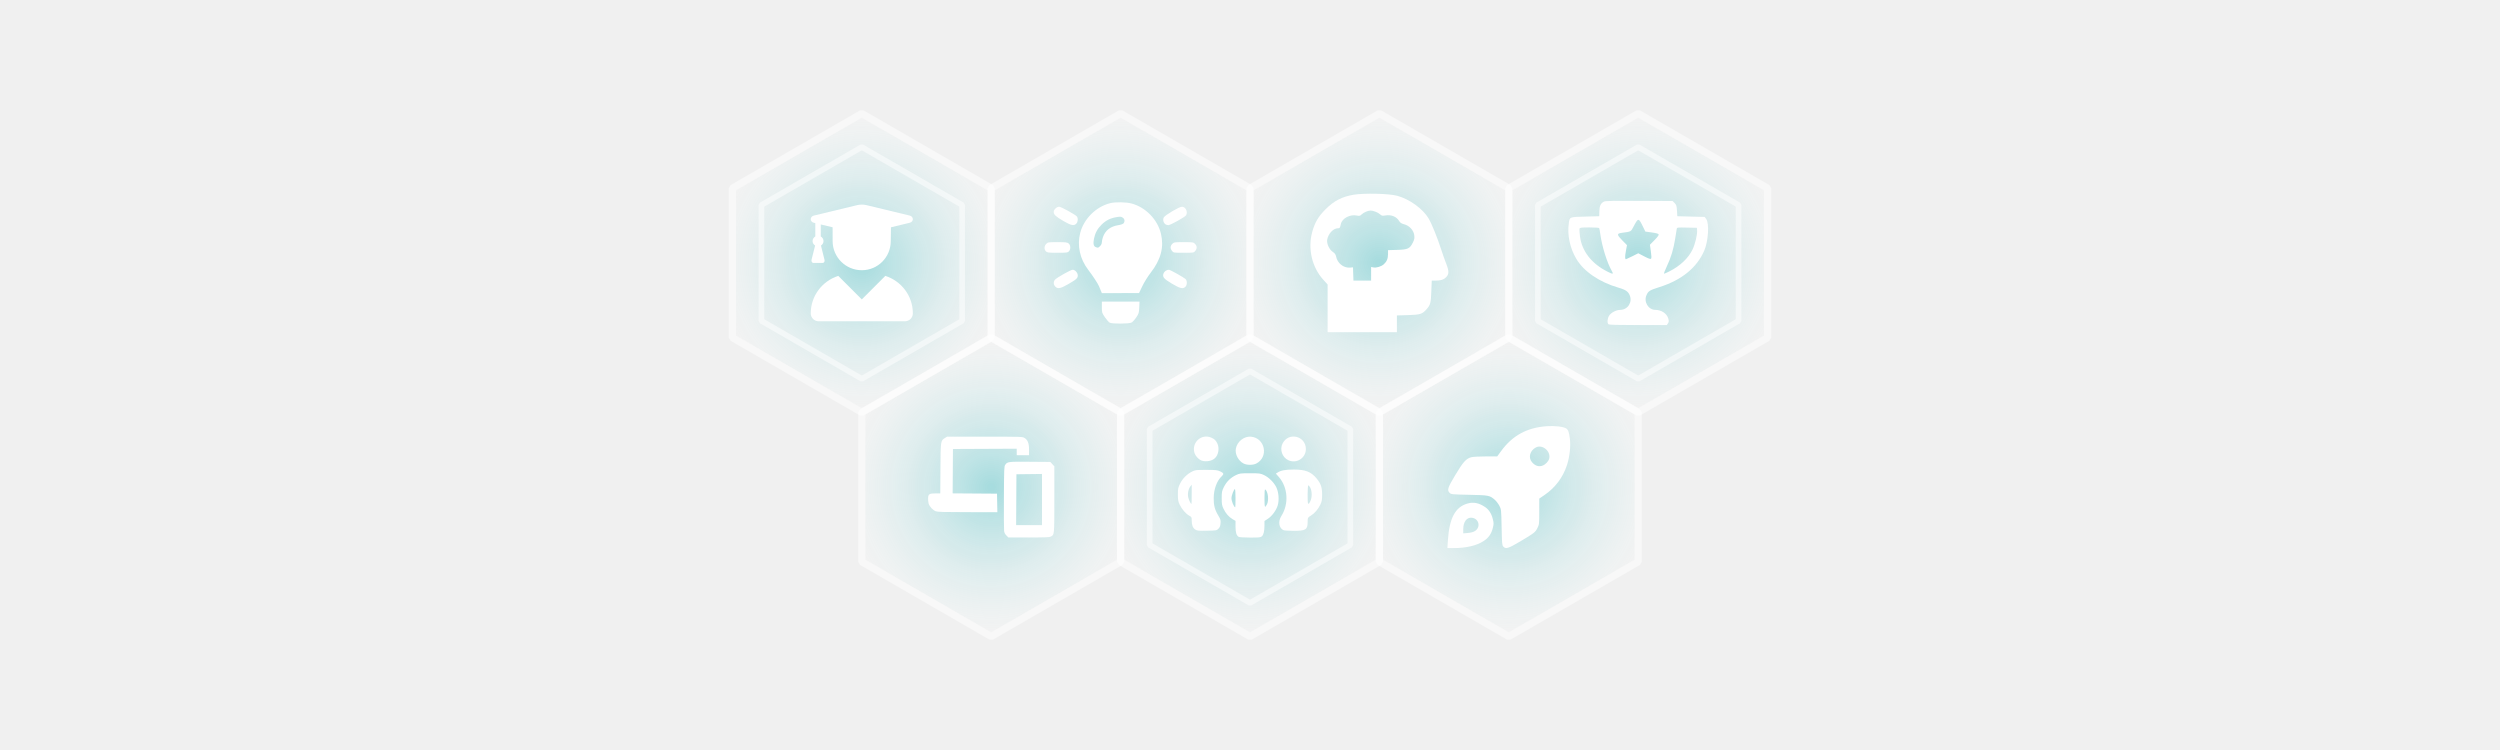
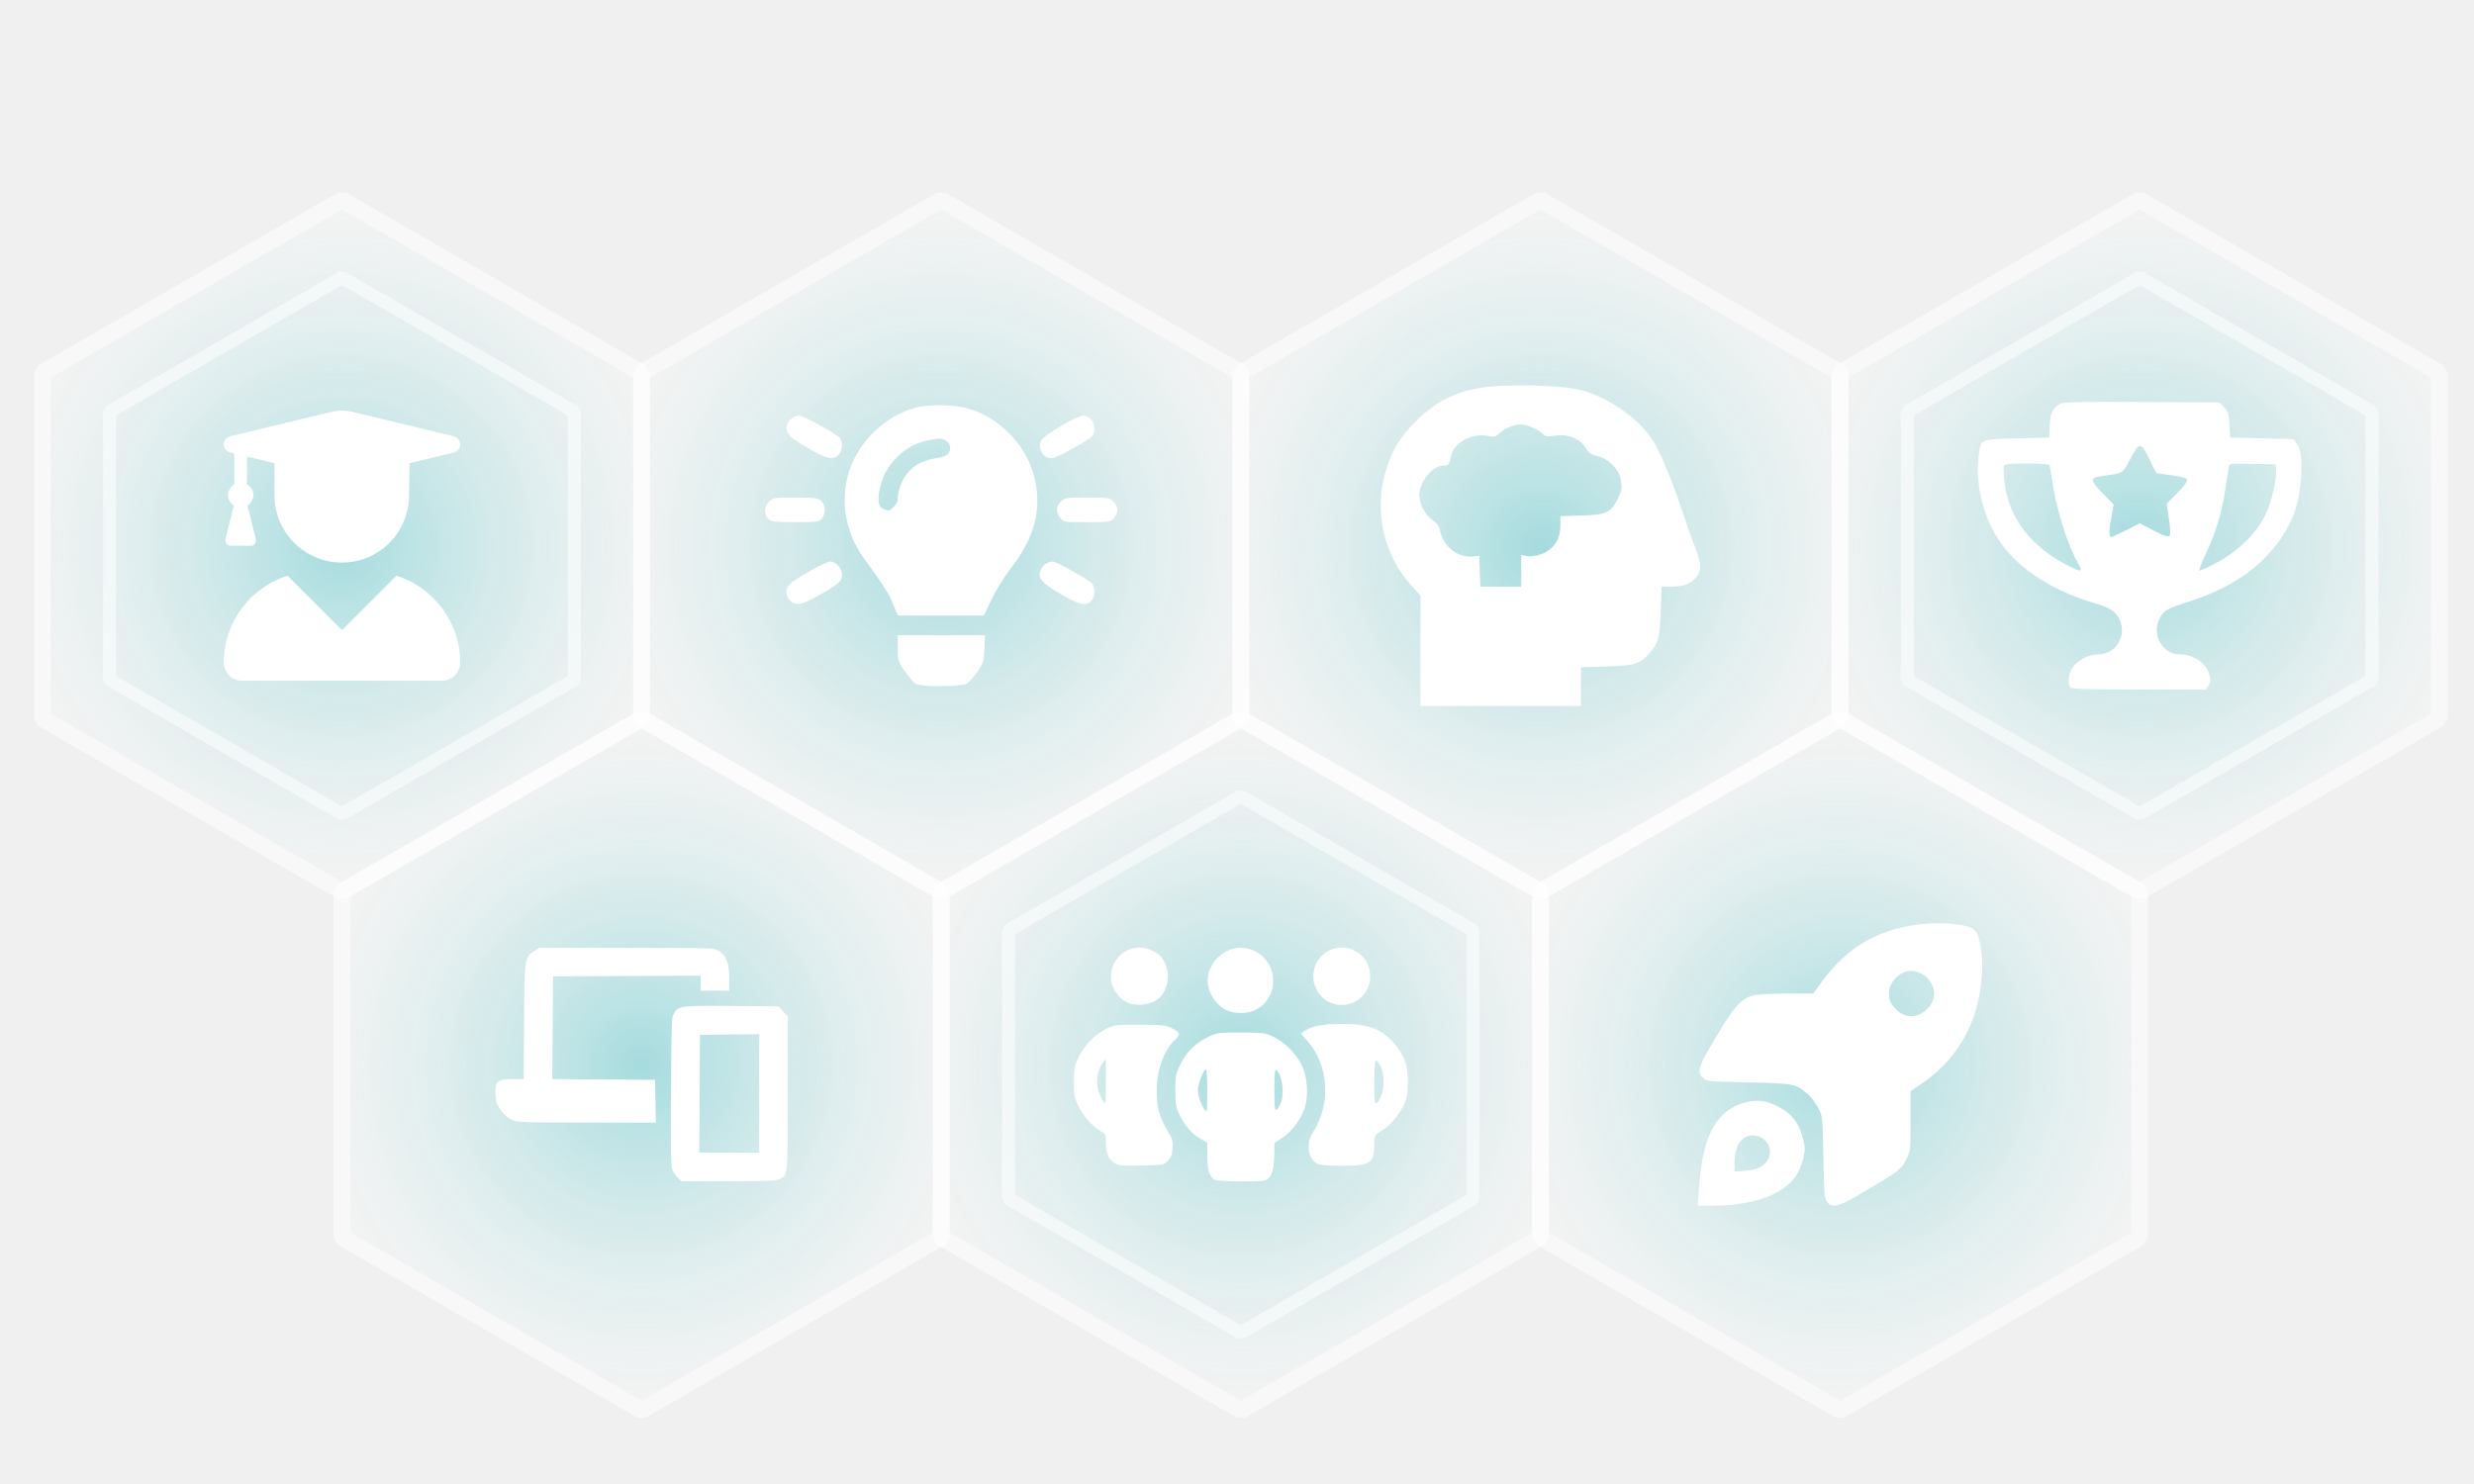
- <svg xmlns="http://www.w3.org/2000/svg" xmlns:xlink="http://www.w3.org/1999/xlink" width="400mm" height="120mm" viewBox="0 0 400 120" version="1.1" id="svg964">
+ <svg xmlns="http://www.w3.org/2000/svg" xmlns:xlink="http://www.w3.org/1999/xlink" width="200mm" height="120mm" viewBox="0 0 200 120" version="1.1" id="svg964">
  <defs id="defs958">
    <linearGradient id="linearGradient1831">
      <stop style="stop-color:#5bc7cc;stop-opacity:1" offset="0" id="stop1827" />
      <stop style="stop-color:#ffffff;stop-opacity:0.403" offset="1" id="stop1829" />
    </linearGradient>
    <radialGradient xlink:href="#linearGradient1831" id="radialGradient1459-4-5" cx="63.61" cy="120.271" fx="63.61" fy="120.271" r="64.363" gradientUnits="userSpaceOnUse" />
    <radialGradient xlink:href="#linearGradient1831" id="radialGradient1459-4-5-2" cx="63.61" cy="120.271" fx="63.61" fy="120.271" r="64.363" gradientUnits="userSpaceOnUse" />
    <radialGradient xlink:href="#linearGradient1831" id="radialGradient1459-4-5-5" cx="63.61" cy="120.271" fx="63.61" fy="120.271" r="64.363" gradientUnits="userSpaceOnUse" />
    <radialGradient xlink:href="#linearGradient1831" id="radialGradient1459-4-5-4" cx="63.61" cy="120.271" fx="63.61" fy="120.271" r="64.363" gradientUnits="userSpaceOnUse" />
    <radialGradient xlink:href="#linearGradient1831" id="radialGradient1459-4-5-22" cx="63.61" cy="120.271" fx="63.61" fy="120.271" r="64.363" gradientUnits="userSpaceOnUse" />
    <radialGradient xlink:href="#linearGradient1831" id="radialGradient1459-4-5-0" cx="63.61" cy="120.271" fx="63.61" fy="120.271" r="64.363" gradientUnits="userSpaceOnUse" />
    <radialGradient xlink:href="#linearGradient1831" id="radialGradient1459-4-5-29" cx="63.61" cy="120.271" fx="63.61" fy="120.271" r="64.363" gradientUnits="userSpaceOnUse" />
  </defs>
  <g id="layer1">
    <rect style="opacity:1;fill:#000000;fill-opacity:1;stroke:#ffffff;stroke-width:0.265;stroke-linejoin:round;stroke-opacity:1" id="rect2057" width="212.612" height="171.601" x="86.368" y="208.076" ry="2.922" />
-     <g id="g2109" transform="translate(0,-15)">
+     <g id="g2109" transform="matrix(1.169852,0,0,1.169852,-133.662,-22.63622)">
      <path style="opacity:0.506;fill:url(#radialGradient1459-4-5);fill-opacity:1;stroke:#ffffff;stroke-width:3.165;stroke-linecap:round;stroke-linejoin:bevel;stroke-miterlimit:4;stroke-dasharray:none;stroke-opacity:1" id="path1415-8-3" transform="matrix(0.3549854,-0.09511806,0.09511806,0.3549854,207.3874,56.28611)" d="M 109.608,166.27 46.774,183.106 0.775,137.108 17.612,74.273 80.447,57.436 126.445,103.435 Z" />
      <path style="opacity:0.506;fill:url(#radialGradient1459-4-5-2);fill-opacity:1;stroke:#ffffff;stroke-width:3.165;stroke-linecap:round;stroke-linejoin:bevel;stroke-miterlimit:4;stroke-dasharray:none;stroke-opacity:1" id="path1415-8-3-9" transform="matrix(0.3549854,-0.09511806,0.09511806,0.3549854,165.9794,56.28611)" d="M 109.608,166.27 46.774,183.106 0.775,137.108 17.612,74.273 80.447,57.436 126.445,103.435 Z" />
      <path style="opacity:0.506;fill:url(#radialGradient1459-4-5-5);fill-opacity:1;stroke:#ffffff;stroke-width:3.165;stroke-linecap:round;stroke-linejoin:bevel;stroke-miterlimit:4;stroke-dasharray:none;stroke-opacity:1" id="path1415-8-3-92" transform="matrix(0.3549854,-0.09511806,0.09511806,0.3549854,124.5714,56.28611)" d="M 109.608,166.27 46.774,183.106 0.775,137.108 17.612,74.273 80.447,57.436 126.445,103.435 Z" />
      <path style="opacity:0.506;fill:url(#radialGradient1459-4-5-4);fill-opacity:1;stroke:#ffffff;stroke-width:3.165;stroke-linecap:round;stroke-linejoin:bevel;stroke-miterlimit:4;stroke-dasharray:none;stroke-opacity:1" id="path1415-8-3-2" transform="matrix(0.3549854,-0.09511806,0.09511806,0.3549854,103.8674,20.42573)" d="M 109.608,166.27 46.774,183.106 0.775,137.108 17.612,74.273 80.447,57.436 126.445,103.435 Z" />
      <path style="opacity:0.506;fill:url(#radialGradient1459-4-5-22);fill-opacity:1;stroke:#ffffff;stroke-width:3.165;stroke-linecap:round;stroke-linejoin:bevel;stroke-miterlimit:4;stroke-dasharray:none;stroke-opacity:1" id="path1415-8-3-6" transform="matrix(0.3549854,-0.09511806,0.09511806,0.3549854,145.2754,20.42573)" d="M 109.608,166.27 46.774,183.106 0.775,137.108 17.612,74.273 80.447,57.436 126.445,103.435 Z" />
      <path style="opacity:0.506;fill:url(#radialGradient1459-4-5-0);fill-opacity:1;stroke:#ffffff;stroke-width:3.165;stroke-linecap:round;stroke-linejoin:bevel;stroke-miterlimit:4;stroke-dasharray:none;stroke-opacity:1" id="path1415-8-3-21" transform="matrix(0.3549854,-0.09511806,0.09511806,0.3549854,186.6834,20.42573)" d="M 109.608,166.27 46.774,183.106 0.775,137.108 17.612,74.273 80.447,57.436 126.445,103.435 Z" />
      <path style="opacity:0.506;fill:url(#radialGradient1459-4-5-29);fill-opacity:1;stroke:#ffffff;stroke-width:3.165;stroke-linecap:round;stroke-linejoin:bevel;stroke-miterlimit:4;stroke-dasharray:none;stroke-opacity:1" id="path1415-8-3-61" transform="matrix(0.3549854,-0.09511806,0.09511806,0.3549854,228.0914,20.42573)" d="M 109.608,166.27 46.774,183.106 0.775,137.108 17.612,74.273 80.447,57.436 126.445,103.435 Z" />
      <path style="fill:#ffffff;fill-opacity:1;stroke-width:0.113" d="m 177.555,66.629 c -0.149,-0.077 -0.494,-0.464 -0.765,-0.861 -0.479,-0.701 -0.493,-0.746 -0.493,-1.615 v -0.894 h 3.014 3.014 l -0.042,0.935 c -0.039,0.867 -0.075,0.983 -0.486,1.595 -0.244,0.363 -0.585,0.733 -0.757,0.822 -0.407,0.211 -3.085,0.225 -3.485,0.018 z m -1.436,-5.154 c -0.1,-0.234 -0.228,-0.544 -0.286,-0.69 -0.149,-0.379 -1.028,-1.717 -1.71,-2.603 -1.342,-1.745 -1.811,-3.886 -1.293,-5.906 0.582,-2.272 2.566,-4.235 4.826,-4.775 0.86,-0.205 2.507,-0.176 3.399,0.06 2.242,0.593 4.165,2.572 4.698,4.833 0.51,2.164 -0.004,4.12 -1.635,6.232 -0.459,0.594 -1.047,1.539 -1.344,2.161 l -0.529,1.105 -2.973,0.004 -2.973,0.004 z m -0.1,-7.105 c 0.168,-0.168 0.278,-0.409 0.278,-0.609 0,-0.182 0.077,-0.55 0.172,-0.819 0.381,-1.079 1.187,-1.712 2.434,-1.912 0.456,-0.073 0.791,-0.192 0.878,-0.311 0.232,-0.317 0.168,-0.694 -0.154,-0.905 -0.256,-0.168 -0.391,-0.177 -1.02,-0.069 -0.979,0.168 -1.689,0.531 -2.373,1.215 -0.655,0.655 -1.014,1.327 -1.198,2.242 -0.154,0.768 -0.067,1.194 0.272,1.331 0.371,0.149 0.406,0.141 0.71,-0.163 z m -7.181,6.475 c -0.297,-0.317 -0.317,-0.761 -0.048,-1.083 0.281,-0.336 2.522,-1.601 2.836,-1.601 0.382,0 0.818,0.485 0.818,0.91 0,0.446 -0.217,0.641 -1.583,1.423 -1.203,0.688 -1.635,0.763 -2.023,0.351 z m 18.677,-0.456 c -1.312,-0.781 -1.55,-1.067 -1.353,-1.631 0.115,-0.329 0.501,-0.597 0.86,-0.597 0.216,0 2.398,1.225 2.674,1.501 0.273,0.273 0.258,0.933 -0.028,1.219 -0.388,0.388 -0.854,0.281 -2.153,-0.492 z m -20.169,-5.174 c -0.315,-0.315 -0.292,-0.852 0.051,-1.195 0.268,-0.268 0.335,-0.278 1.8,-0.278 1.319,0 1.557,0.028 1.784,0.212 0.329,0.267 0.356,0.919 0.052,1.255 -0.193,0.214 -0.341,0.232 -1.836,0.232 -1.474,0 -1.647,-0.021 -1.852,-0.227 z m 20.178,-0.072 c -0.312,-0.396 -0.297,-0.783 0.043,-1.123 0.268,-0.268 0.334,-0.278 1.818,-0.278 1.484,0 1.55,0.01 1.818,0.278 0.34,0.34 0.355,0.727 0.043,1.123 -0.234,0.298 -0.239,0.299 -1.861,0.299 -1.622,0 -1.627,-8.15e-4 -1.861,-0.299 z M 170.128,50.35 c -1.216,-0.712 -1.537,-1.012 -1.537,-1.442 0,-0.369 0.48,-0.832 0.863,-0.832 0.318,0 2.6,1.254 2.848,1.565 0.216,0.271 0.17,0.854 -0.089,1.133 -0.375,0.402 -0.831,0.309 -2.085,-0.424 z m 16.337,0.531 c -0.325,-0.247 -0.444,-0.737 -0.263,-1.086 0.192,-0.371 2.475,-1.718 2.911,-1.718 0.582,0 0.972,0.791 0.67,1.356 -0.15,0.28 -2.5,1.591 -2.852,1.591 -0.154,0 -0.364,-0.064 -0.467,-0.142 z" id="path1683" />
      <path style="fill:#ffffff;fill-opacity:1;stroke-width:0.129" d="m 212.418,64.335 v -3.814 l -0.699,-0.772 c -1.812,-2.003 -2.5,-4.984 -1.763,-7.642 0.425,-1.533 0.962,-2.445 2.135,-3.626 1.325,-1.335 2.62,-2.01 4.452,-2.32 1.712,-0.29 5.722,-0.195 7.028,0.168 1.973,0.548 4.065,2.062 5.005,3.623 0.488,0.811 1.377,3.003 2.021,4.987 0.23,0.709 0.584,1.711 0.787,2.227 0.481,1.225 0.479,1.703 -0.011,2.192 -0.402,0.402 -0.857,0.543 -1.747,0.543 h -0.547 l -0.065,1.708 c -0.071,1.884 -0.146,2.169 -0.753,2.86 -0.695,0.791 -1.008,0.891 -2.986,0.95 l -1.772,0.053 v 1.339 1.339 h -5.543 -5.542 z m 6.96,-5.527 v -1.092 l 0.375,0.075 c 0.468,0.094 1.268,-0.154 1.667,-0.516 0.463,-0.42 0.664,-0.908 0.664,-1.61 v -0.64 l 1.473,-0.043 c 1.715,-0.05 2.008,-0.188 2.505,-1.179 0.25,-0.499 0.288,-0.715 0.214,-1.213 -0.118,-0.784 -0.801,-1.504 -1.625,-1.712 -0.41,-0.103 -0.633,-0.249 -0.784,-0.512 -0.408,-0.711 -1.289,-1.062 -2.234,-0.891 -0.413,0.075 -0.567,0.045 -0.775,-0.148 -0.337,-0.314 -1.125,-0.64 -1.545,-0.64 -0.44,0 -1.138,0.301 -1.472,0.634 -0.225,0.225 -0.349,0.252 -0.752,0.165 -1.067,-0.232 -2.349,0.441 -2.547,1.335 -0.145,0.656 -0.176,0.702 -0.477,0.702 -0.739,9.39e-4 -1.554,0.87 -1.716,1.829 -0.108,0.639 0.346,1.605 0.927,1.973 0.282,0.179 0.434,0.396 0.494,0.709 0.206,1.071 1.202,1.871 2.221,1.783 l 0.486,-0.042 0.037,1.063 0.037,1.063 h 1.413 1.413 z" id="path1699" />
      <path style="fill:#ffffff;fill-opacity:1;stroke-width:0.114" d="m 231.66,101.486 c 0.231,-3.57 1.168,-5.347 3.119,-5.915 0.968,-0.281 1.828,-0.116 2.812,0.541 0.622,0.415 1.027,1.034 1.251,1.91 0.17,0.666 0.171,0.793 0.011,1.443 -0.238,0.963 -0.68,1.591 -1.488,2.113 -1.129,0.73 -2.788,1.115 -4.808,1.115 h -0.975 z m 4.322,-1.515 c 0.968,-0.598 0.669,-1.979 -0.462,-2.13 -0.831,-0.111 -1.404,0.645 -1.404,1.851 v 0.645 l 0.732,-0.059 c 0.47,-0.038 0.875,-0.147 1.134,-0.307 z m 4.548,2.483 c -0.197,-0.218 -0.222,-0.492 -0.273,-3.098 -0.056,-2.832 -0.06,-2.865 -0.362,-3.438 -0.168,-0.318 -0.497,-0.747 -0.731,-0.952 -0.802,-0.705 -0.959,-0.735 -4.106,-0.799 -2.762,-0.056 -2.877,-0.067 -3.117,-0.308 -0.439,-0.44 -0.33,-0.784 0.906,-2.855 1.255,-2.103 1.742,-2.642 2.578,-2.853 0.274,-0.069 1.316,-0.126 2.315,-0.126 h 1.817 l 0.598,-0.824 c 1.822,-2.51 4.151,-3.785 7.329,-4.01 1.253,-0.089 2.667,0.073 3.096,0.354 0.338,0.222 0.465,0.574 0.603,1.67 0.151,1.208 -0.041,2.91 -0.478,4.231 -0.649,1.962 -1.889,3.605 -3.598,4.767 l -0.824,0.56 v 2.061 c 0,1.981 -0.011,2.084 -0.29,2.643 -0.346,0.693 -0.503,0.816 -2.785,2.168 -1.892,1.12 -2.286,1.24 -2.677,0.808 z m 6.285,-12.957 c 0.464,-0.175 0.931,-0.662 1.051,-1.095 0.324,-1.174 -1.062,-2.361 -2.12,-1.814 -0.956,0.494 -1.258,1.613 -0.635,2.354 0.496,0.59 1.095,0.785 1.704,0.555 z" id="path1747" />
      <path style="fill:#ffffff;fill-opacity:1;stroke-width:0.094" d="m 161.029,100.683 c -0.221,-0.221 -0.329,-0.432 -0.372,-0.729 -0.034,-0.23 -0.048,-2.641 -0.032,-5.359 0.027,-4.528 0.043,-4.963 0.195,-5.194 0.353,-0.538 0.43,-0.548 3.982,-0.518 l 3.25,0.027 0.322,0.351 0.322,0.351 v 5.273 c 0,5.784 0.011,5.671 -0.561,5.967 -0.231,0.119 -0.806,0.143 -3.534,0.143 h -3.259 z m 5.691,-5.756 v -4.093 l -2.045,0.025 -2.045,0.025 -0.025,4.067 -0.025,4.067 h 2.07 2.07 z m -16.975,1.882 c -0.487,-0.172 -1.04,-0.767 -1.174,-1.263 -0.058,-0.215 -0.092,-0.61 -0.077,-0.878 0.036,-0.616 0.217,-0.724 1.223,-0.725 l 0.725,-0.001 0.027,-3.973 c 0.031,-4.458 0.031,-4.461 0.719,-4.889 l 0.343,-0.213 h 6.019 c 5.87,0 6.027,0.005 6.348,0.19 0.536,0.31 0.752,0.857 0.752,1.899 v 0.873 h -0.987 -0.987 V 87.31 86.792 l -5.102,0.024 -5.102,0.024 -0.025,3.549 -0.025,3.549 3.551,0.025 3.551,0.025 0.026,1.481 0.026,1.481 -4.728,-0.004 c -3.828,-0.003 -4.8,-0.029 -5.104,-0.137 z" id="path1763" />
      <path style="fill:#ffffff;fill-opacity:1;stroke-width:0.116" d="m 257.345,66.873 c -0.227,-0.227 -0.162,-0.949 0.122,-1.377 0.325,-0.489 1.142,-0.914 1.76,-0.914 1.208,-0.001 2.002,-1.224 1.524,-2.347 -0.255,-0.599 -0.661,-0.876 -1.745,-1.19 -3.113,-0.903 -5.612,-2.61 -6.809,-4.652 -1.022,-1.743 -1.454,-3.799 -1.19,-5.661 0.147,-1.041 0.081,-1.014 2.631,-1.079 l 2.237,-0.058 0.021,-0.801 c 0.023,-0.863 0.218,-1.27 0.742,-1.543 0.213,-0.111 1.524,-0.138 5.628,-0.116 l 5.35,0.029 0.321,0.32 c 0.281,0.281 0.328,0.432 0.379,1.215 l 0.058,0.895 2.187,0.058 2.187,0.058 0.24,0.321 c 0.528,0.707 0.344,3.602 -0.324,5.112 -1.2,2.714 -3.607,4.668 -7.117,5.78 -1.604,0.508 -1.817,0.639 -2.109,1.301 -0.474,1.072 0.301,2.357 1.422,2.357 0.987,0 1.855,0.595 2.078,1.423 0.097,0.361 0.085,0.502 -0.063,0.727 l -0.183,0.28 h -4.603 c -3.426,0 -4.639,-0.036 -4.742,-0.139 z m 0.505,-8.597 c -0.709,-1.21 -1.533,-3.861 -1.794,-5.771 -0.068,-0.5 -0.153,-0.956 -0.188,-1.013 -0.035,-0.057 -0.74,-0.104 -1.566,-0.104 -1.285,0 -1.512,0.027 -1.574,0.19 -0.04,0.104 -0.01,0.664 0.067,1.244 0.314,2.376 1.845,4.346 4.373,5.628 0.943,0.478 1.048,0.451 0.682,-0.174 z m 9.226,0.158 c 1.744,-0.874 3.057,-2.112 3.735,-3.52 0.424,-0.882 0.788,-2.435 0.725,-3.092 l -0.036,-0.376 -1.588,-0.032 c -1.573,-0.032 -1.589,-0.03 -1.636,0.231 -0.026,0.145 -0.135,0.822 -0.24,1.504 -0.263,1.694 -0.67,3.051 -1.339,4.459 -0.31,0.652 -0.513,1.186 -0.451,1.186 0.061,0 0.436,-0.162 0.832,-0.361 z m -5.903,-2.434 0.952,-0.48 0.957,0.5 c 0.683,0.357 0.993,0.465 1.082,0.376 0.089,-0.089 0.082,-0.427 -0.025,-1.181 l -0.15,-1.057 0.733,-0.74 c 0.467,-0.471 0.709,-0.802 0.667,-0.912 -0.045,-0.118 -0.39,-0.216 -1.099,-0.313 l -1.033,-0.141 -0.442,-0.907 c -0.636,-1.304 -0.708,-1.301 -1.424,0.066 -0.463,0.884 -0.382,0.84 -1.905,1.043 -0.824,0.11 -0.813,0.301 0.07,1.196 l 0.761,0.771 -0.178,0.955 c -0.162,0.866 -0.155,1.302 0.019,1.302 0.035,0 0.493,-0.216 1.016,-0.48 z" id="path1795" />
      <path style="fill:#ffffff;fill-opacity:1;stroke-width:0.108" d="m 198.194,100.9 c -0.361,-0.21 -0.512,-0.696 -0.512,-1.647 v -0.912 l -0.47,-0.276 c -0.608,-0.356 -1.109,-0.933 -1.459,-1.681 -0.244,-0.519 -0.28,-0.74 -0.28,-1.678 0,-1.001 0.026,-1.133 0.35,-1.792 0.415,-0.844 1.092,-1.506 1.949,-1.908 0.577,-0.271 0.703,-0.287 2.229,-0.287 1.53,0 1.651,0.016 2.236,0.29 0.794,0.372 1.636,1.217 1.995,2.001 0.364,0.796 0.452,2 0.206,2.845 -0.228,0.784 -0.918,1.725 -1.581,2.154 l -0.538,0.349 -0.003,0.71 c -0.003,0.937 -0.15,1.53 -0.435,1.761 -0.199,0.162 -0.468,0.188 -1.865,0.185 -0.907,-0.002 -1.716,-0.052 -1.821,-0.113 z m -0.512,-6.191 c 0,-0.801 -0.043,-1.456 -0.095,-1.456 -0.158,0 -0.552,1.038 -0.552,1.452 0,0.498 0.399,1.459 0.606,1.459 0.022,0 0.041,-0.655 0.041,-1.456 z m 5.033,0.991 c 0.34,-0.651 0.164,-2.112 -0.288,-2.392 -0.071,-0.044 -0.109,0.443 -0.109,1.401 0,1.523 0.051,1.651 0.397,0.991 z m -11.461,4.037 c -0.399,-0.248 -0.58,-0.705 -0.58,-1.461 0,-0.522 -0.021,-0.564 -0.381,-0.758 -0.544,-0.293 -1.209,-1.054 -1.542,-1.766 -0.248,-0.528 -0.287,-0.752 -0.287,-1.639 0,-0.942 0.029,-1.086 0.354,-1.745 0.397,-0.807 1.118,-1.527 1.934,-1.932 0.478,-0.237 0.641,-0.256 2.241,-0.255 1.552,8.14e-4 1.777,0.025 2.237,0.239 0.584,0.271 0.628,0.423 0.232,0.793 -0.761,0.711 -1.253,2.042 -1.27,3.442 -0.015,1.202 0.167,1.899 0.747,2.857 0.349,0.577 0.387,0.709 0.345,1.22 -0.036,0.44 -0.113,0.64 -0.336,0.863 -0.283,0.284 -0.321,0.29 -1.823,0.32 -1.364,0.027 -1.572,0.008 -1.871,-0.179 z m -0.583,-5.648 -0.003,-1.536 -0.208,0.27 c -0.334,0.432 -0.479,1.215 -0.334,1.793 0.111,0.44 0.396,1.01 0.505,1.01 0.023,0 0.04,-0.691 0.039,-1.536 z m 14.708,5.744 c -0.747,-0.302 -0.924,-1.396 -0.366,-2.266 1.238,-1.929 1.058,-4.616 -0.42,-6.276 l -0.451,-0.507 0.269,-0.176 c 0.528,-0.346 1.258,-0.482 2.595,-0.482 1.868,0 2.772,0.355 3.659,1.438 0.679,0.829 0.871,1.392 0.871,2.552 7e-5,0.882 -0.04,1.109 -0.284,1.63 -0.329,0.703 -0.916,1.39 -1.478,1.731 -0.528,0.32 -0.552,0.369 -0.554,1.093 -0.003,1.183 -0.32,1.371 -2.289,1.361 -0.728,-0.004 -1.427,-0.048 -1.552,-0.099 z m 4.269,-4.634 c 0.296,-0.581 0.295,-1.586 -0.002,-2.169 -0.121,-0.237 -0.266,-0.402 -0.323,-0.367 -0.116,0.072 -0.145,2.777 -0.032,2.891 0.112,0.112 0.126,0.098 0.357,-0.355 z m -10.689,-6.045 c -0.834,-0.441 -1.374,-1.476 -1.226,-2.351 0.193,-1.143 1.321,-2.041 2.43,-1.935 2.27,0.218 2.864,3.26 0.839,4.299 -0.534,0.274 -1.512,0.268 -2.043,-0.013 z m -6.64,-0.442 c -0.493,-0.142 -1.074,-0.763 -1.22,-1.303 -0.441,-1.637 1.129,-3.046 2.674,-2.4 0.535,0.223 0.775,0.453 1.011,0.966 0.354,0.77 0.163,1.836 -0.422,2.355 -0.484,0.43 -1.329,0.588 -2.043,0.381 z m 13.815,-0.08 c -0.987,-0.462 -1.415,-1.71 -0.919,-2.682 0.955,-1.873 3.711,-1.216 3.724,0.888 0.009,1.447 -1.494,2.408 -2.805,1.794 z" id="path1793" />
      <path style="opacity:0.506;fill:none;fill-opacity:1;stroke:#ffffff;stroke-width:3.165;stroke-linecap:round;stroke-linejoin:bevel;stroke-miterlimit:4;stroke-dasharray:none;stroke-opacity:1" id="path1932" transform="matrix(0.2752842,-0.07376217,0.07376217,0.2752842,173.6177,64.51343)" d="M 109.608,166.27 46.774,183.106 0.775,137.108 17.612,74.273 80.447,57.436 126.445,103.435 Z" />
      <path style="opacity:0.506;fill:none;fill-opacity:1;stroke:#ffffff;stroke-width:3.165;stroke-linecap:round;stroke-linejoin:bevel;stroke-miterlimit:4;stroke-dasharray:none;stroke-opacity:1" id="path1932-5" transform="matrix(0.2752842,-0.07376217,0.07376217,0.2752842,111.5057,28.65305)" d="M 109.608,166.27 46.774,183.106 0.775,137.108 17.612,74.273 80.447,57.436 126.445,103.435 Z" />
      <path style="opacity:0.506;fill:none;fill-opacity:1;stroke:#ffffff;stroke-width:3.165;stroke-linecap:round;stroke-linejoin:bevel;stroke-miterlimit:4;stroke-dasharray:none;stroke-opacity:1" id="path1932-3" transform="matrix(0.2752842,-0.07376217,0.07376217,0.2752842,235.7297,28.65305)" d="M 109.608,166.27 46.774,183.106 0.775,137.108 17.612,74.273 80.447,57.436 126.445,103.435 Z" />
      <path d="m 130.216,50.642 0.232,0.055 v 2.133 c -0.255,0.151 -0.438,0.421 -0.438,0.738 0,0.305 0.169,0.561 0.406,0.72 l -0.57,2.27 c -0.064,0.252 0.078,0.511 0.278,0.511 h 1.523 c 0.201,0 0.342,-0.26 0.278,-0.478 l -0.57,-2.301 c 0.237,-0.16 0.406,-0.416 0.406,-0.722 0,-0.319 -0.182,-0.588 -0.438,-0.738 v -1.919 l 1.896,0.456 3e-5,2.202 c 0,2.58 2.088,4.668 4.668,4.668 2.58,0 4.635,-2.088 4.635,-4.668 l 0.033,-2.202 3,-0.725 c 0.666,-0.16 0.666,-0.985 0,-1.149 l -6.944,-1.678 c -0.474,-0.109 -0.971,-0.109 -1.445,0 l -6.951,1.678 c -0.661,0.16 -0.661,0.989 3.5e-4,1.149 z m 11.436,8.499 -3.764,3.764 -3.764,-3.764 c -2.55,0.813 -4.405,3.18 -4.405,5.999 0,0.7 0.566,1.265 1.264,1.265 h 13.811 c 0.698,0 1.263,-0.565 1.263,-1.265 0,-2.819 -1.856,-5.186 -4.405,-5.999 z" id="path2-8" style="fill:#ffffff;fill-opacity:1;stroke-width:0.036" />
    </g>
    <g id="g2090" transform="matrix(0.4013491,0,0,0.4013491,120.2971,88.61278)">
      <path style="fill:#ffffff;fill-opacity:1;stroke-width:0.139" d="m 152.277,178.754 c -1.298,-1.242 -4.28,-4.669 -4.341,-4.991 -0.193,-1.009 0.609,-1.924 1.566,-1.786 0.376,0.054 0.697,0.29 1.423,1.047 0.516,0.537 0.968,0.977 1.006,0.977 0.038,0 0.069,-3.244 0.069,-7.208 0,-5.293 0.044,-7.305 0.166,-7.572 0.299,-0.657 1.228,-0.94 1.972,-0.601 0.769,0.35 0.776,0.431 0.776,8.222 0,3.937 0.02,7.159 0.045,7.159 0.025,0 0.522,-0.477 1.104,-1.06 1.016,-1.016 1.081,-1.056 1.571,-0.977 0.91,0.148 1.5,1.061 1.231,1.907 -0.099,0.313 -2.039,2.517 -3.867,4.395 -0.917,0.942 -1.017,1.006 -1.578,1.006 -0.502,0 -0.686,-0.084 -1.142,-0.52 z m 9.225,0.185 c -0.622,-0.622 -0.622,-1.483 0,-2.105 l 0.335,-0.335 h 5.844 5.844 l 0.406,0.406 c 0.318,0.318 0.406,0.53 0.406,0.982 0,0.452 -0.087,0.664 -0.406,0.982 l -0.406,0.406 h -5.844 -5.844 z m 0.004,-5.962 c -0.726,-0.726 -0.555,-1.89 0.344,-2.339 0.428,-0.214 0.936,-0.242 4.301,-0.235 4.368,0.009 4.649,0.057 5.047,0.873 0.221,0.452 0.237,0.614 0.103,1.06 -0.29,0.968 -0.315,0.973 -5.152,0.973 h -4.312 z m 0.182,-5.847 c -0.436,-0.237 -0.73,-1.003 -0.605,-1.574 0.048,-0.219 0.245,-0.547 0.438,-0.728 0.34,-0.32 0.431,-0.331 3.01,-0.375 2.277,-0.039 2.722,-0.012 3.095,0.186 0.968,0.516 1.006,2.001 0.064,2.488 -0.584,0.302 -5.447,0.304 -6.002,0.003 z m 0.089,-5.947 c -0.481,-0.21 -0.76,-0.722 -0.76,-1.398 0,-0.341 0.12,-0.588 0.439,-0.908 l 0.439,-0.439 1.378,0.047 c 1.34,0.046 1.387,0.058 1.711,0.463 0.605,0.757 0.329,1.98 -0.515,2.274 -0.598,0.208 -2.176,0.185 -2.692,-0.04 z" id="path2073" />
      <text xml:space="preserve" style="font-style:normal;font-variant:normal;font-weight:normal;font-stretch:normal;font-size:15.535px;line-height:1.25;font-family:Montserrat;-inkscape-font-specification:Montserrat;stroke-width:1.059" x="179.623" y="176.468" id="text2077">
        <tspan id="tspan2075" x="179.623" y="176.468" style="font-style:normal;font-variant:normal;font-weight:normal;font-stretch:normal;font-family:Montserrat;-inkscape-font-specification:Montserrat;fill:#ffffff;fill-opacity:1;stroke-width:1.059">Meer info</tspan>
      </text>
    </g>
  </g>
</svg>
